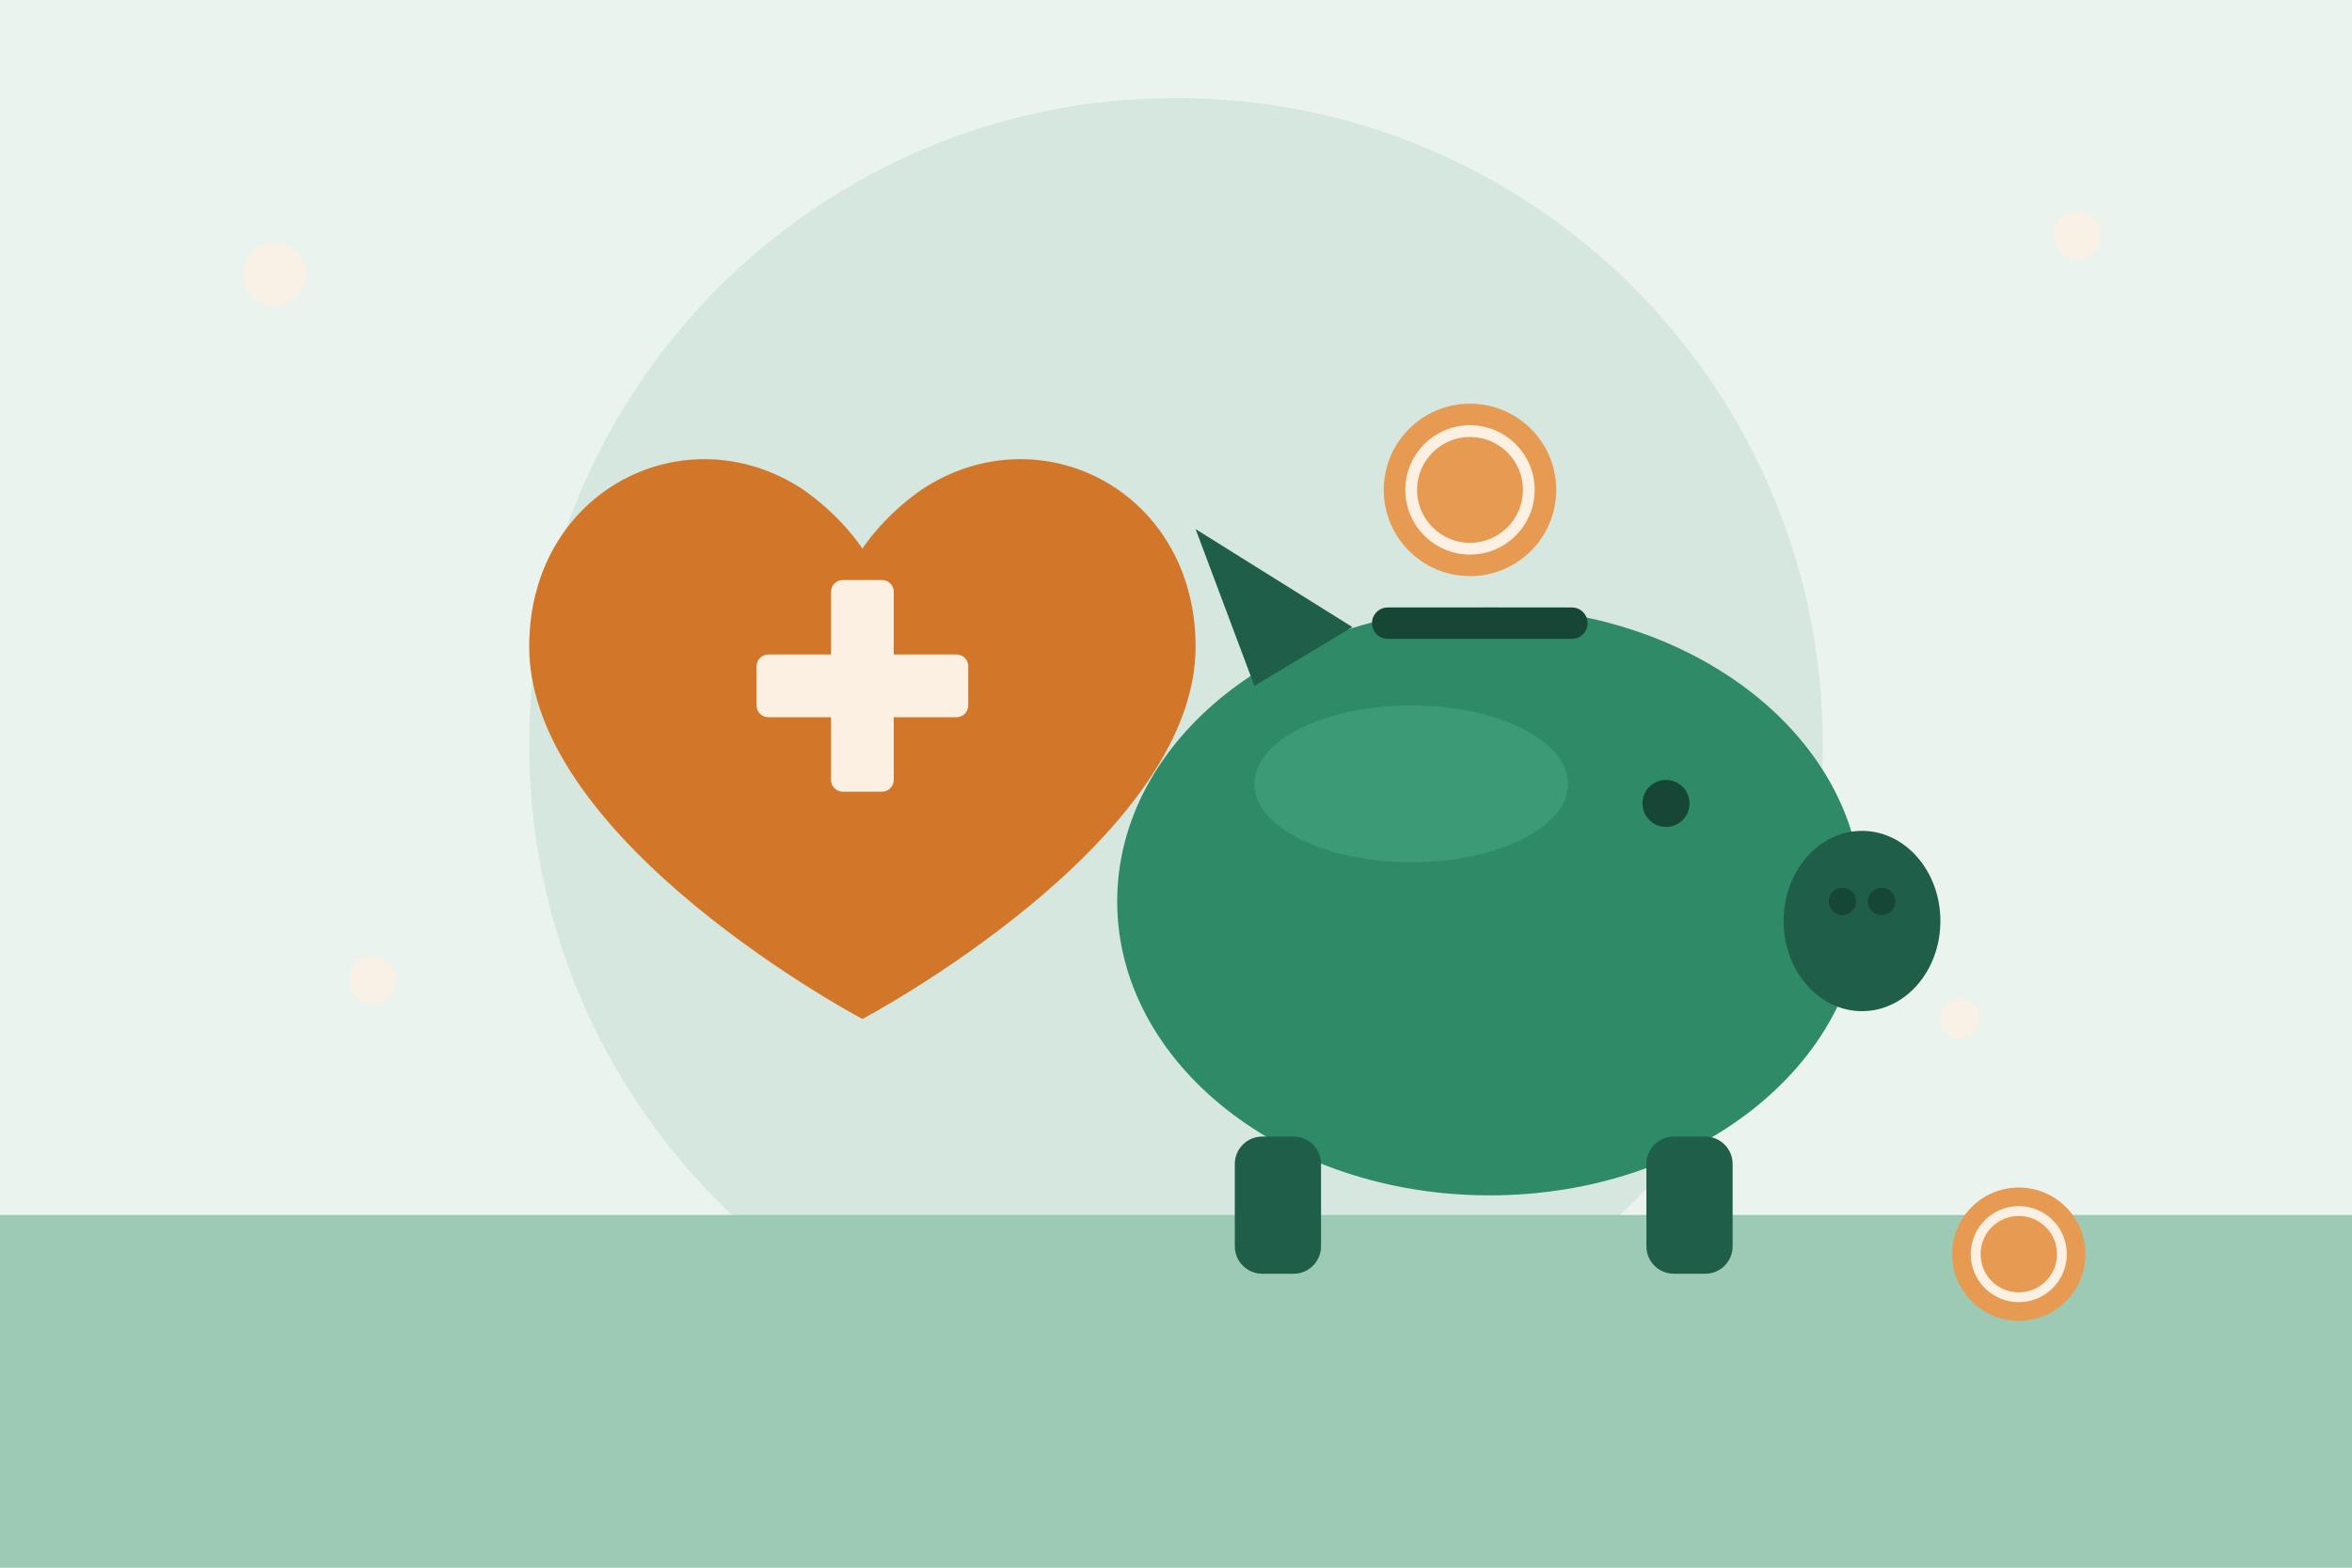
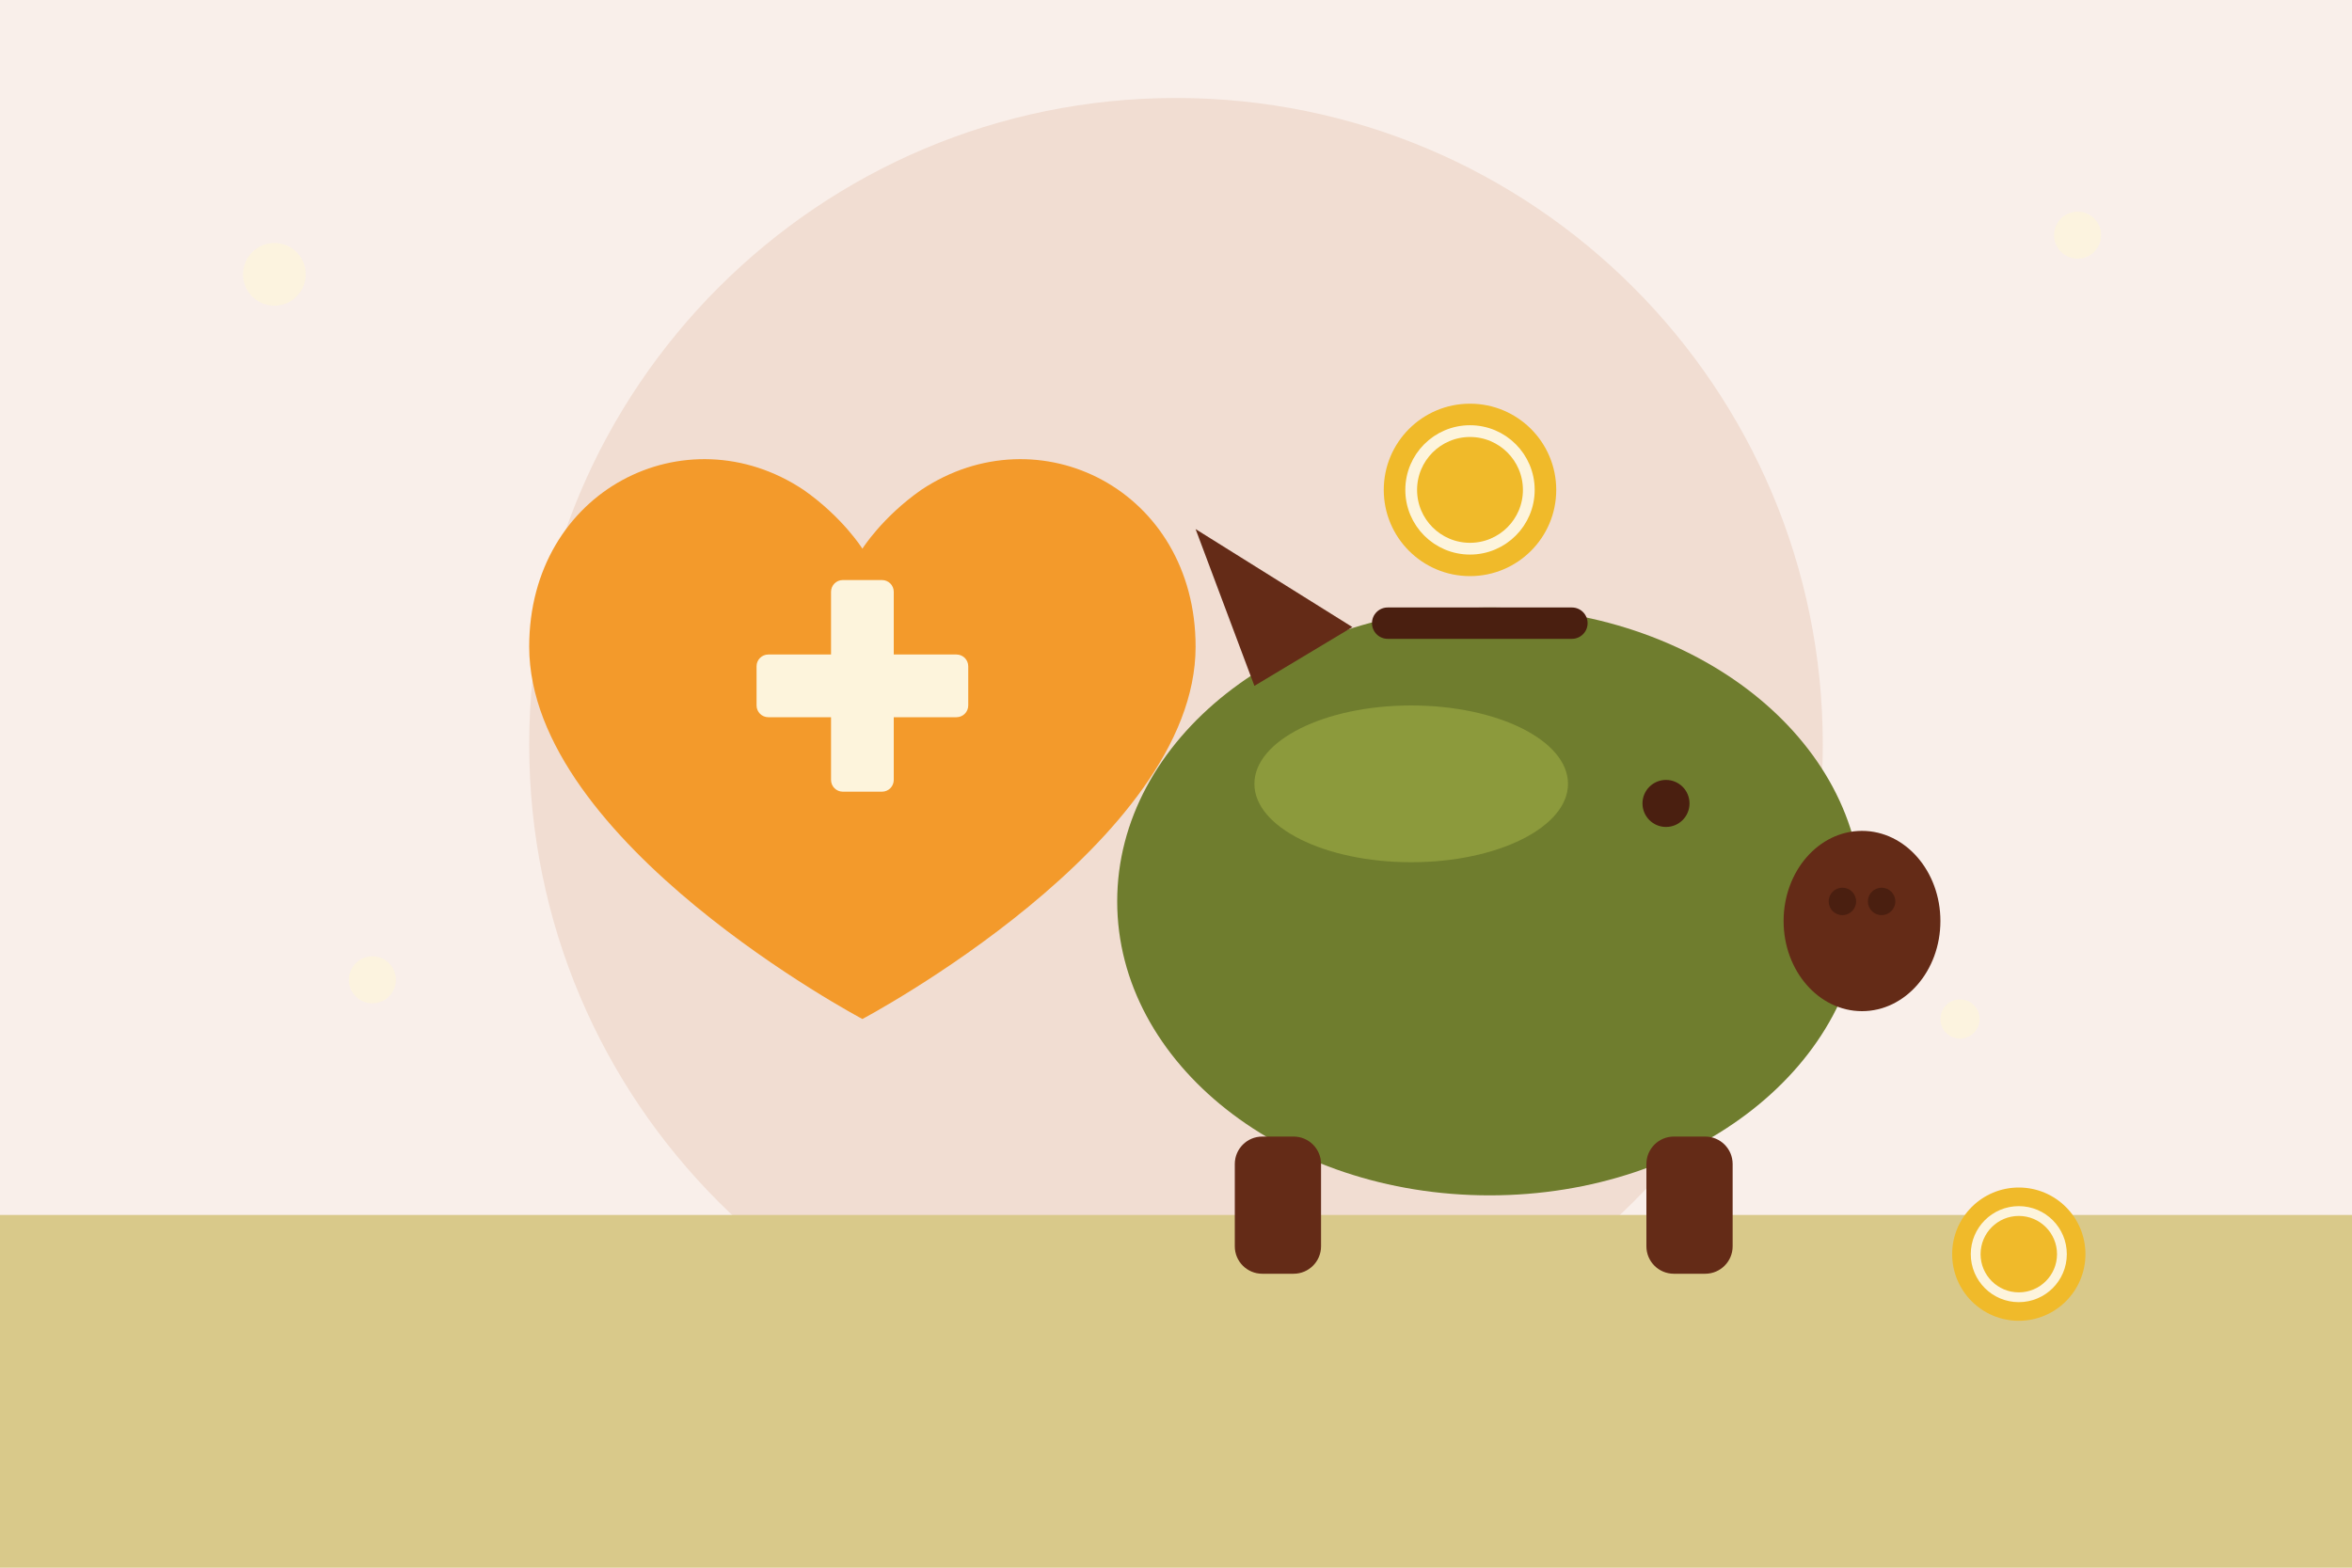
<svg xmlns="http://www.w3.org/2000/svg" viewBox="0 0 1200 800" preserveAspectRatio="xMidYMid slice" aria-hidden="true">
-   <rect width="1200" height="800" fill="#eaf3ee" />
-   <circle cx="600" cy="380" r="330" fill="#d5e7de" />
-   <rect y="620" width="1200" height="180" fill="#9ccab4" />
-   <g fill="#fcf0e3" opacity="0.8">
+   <rect width="1200" height="800" fill="#f9efea" />
+   <circle cx="600" cy="380" r="330" fill="#f1ddd2" />
+   <rect y="620" width="1200" height="180" fill="#d9c98a" />
+   <g fill="#fdf4dc" opacity="0.8">
    <circle cx="140" cy="140" r="16" />
    <circle cx="1060" cy="120" r="12" />
    <circle cx="1000" cy="520" r="10" />
    <circle cx="190" cy="500" r="12" />
  </g>
-   <path d="M430 330 C430 250 510 210 570 250 C590 264 600 280 600 280 C600 280 610 264 630 250 C690 210 770 250 770 330 C770 430 600 520 600 520 C600 520 430 430 430 330 Z" fill="#d2772a" transform="translate(-160 0) scale(1)" />
-   <g transform="translate(440 350)" fill="#fcf0e3">
+   <path d="M430 330 C430 250 510 210 570 250 C590 264 600 280 600 280 C600 280 610 264 630 250 C690 210 770 250 770 330 C770 430 600 520 600 520 C600 520 430 430 430 330 Z" fill="#f39a2b" transform="translate(-160 0) scale(1)" />
+   <g transform="translate(440 350)" fill="#fdf4dc">
    <rect x="-16" y="-54" width="32" height="108" rx="6" />
    <rect x="-54" y="-16" width="108" height="32" rx="6" />
  </g>
  <g transform="translate(760 460)">
-     <ellipse cx="0" cy="0" rx="190" ry="150" fill="#2f8a68" />
-     <ellipse cx="-40" cy="-60" rx="80" ry="40" fill="#3c9a76" />
-     <path d="M-120 -110 L-150 -190 L-70 -140 Z" fill="#1f5f4a" />
-     <ellipse cx="190" cy="10" rx="40" ry="46" fill="#1f5f4a" />
-     <circle cx="180" cy="0" r="7" fill="#164736" />
-     <circle cx="200" cy="0" r="7" fill="#164736" />
-     <circle cx="90" cy="-50" r="12" fill="#164736" />
-     <rect x="-60" y="-150" width="110" height="16" rx="8" fill="#164736" />
-     <rect x="-130" y="120" width="44" height="70" rx="14" fill="#1f5f4a" />
-     <rect x="80" y="120" width="44" height="70" rx="14" fill="#1f5f4a" />
+     <ellipse cx="0" cy="0" rx="190" ry="150" fill="#6f7d2e" />
+     <ellipse cx="-40" cy="-60" rx="80" ry="40" fill="#8c9a3c" />
+     <path d="M-120 -110 L-150 -190 L-70 -140 Z" fill="#642b17" />
+     <ellipse cx="190" cy="10" rx="40" ry="46" fill="#642b17" />
+     <circle cx="180" cy="0" r="7" fill="#4a1f10" />
+     <circle cx="200" cy="0" r="7" fill="#4a1f10" />
+     <circle cx="90" cy="-50" r="12" fill="#4a1f10" />
+     <rect x="-60" y="-150" width="110" height="16" rx="8" fill="#4a1f10" />
+     <rect x="-130" y="120" width="44" height="70" rx="14" fill="#642b17" />
+     <rect x="80" y="120" width="44" height="70" rx="14" fill="#642b17" />
  </g>
  <g transform="translate(750 250)">
-     <circle cx="0" cy="0" r="44" fill="#e79a52" />
-     <circle cx="0" cy="0" r="30" fill="none" stroke="#fcf0e3" stroke-width="6" />
+     <circle cx="0" cy="0" r="44" fill="#f0ba2a" />
+     <circle cx="0" cy="0" r="30" fill="none" stroke="#fdf4dc" stroke-width="6" />
  </g>
  <g transform="translate(1030 640)">
-     <circle cx="0" cy="0" r="34" fill="#e79a52" />
-     <circle cx="0" cy="0" r="22" fill="none" stroke="#fcf0e3" stroke-width="5" />
+     <circle cx="0" cy="0" r="34" fill="#f0ba2a" />
+     <circle cx="0" cy="0" r="22" fill="none" stroke="#fdf4dc" stroke-width="5" />
  </g>
</svg>
